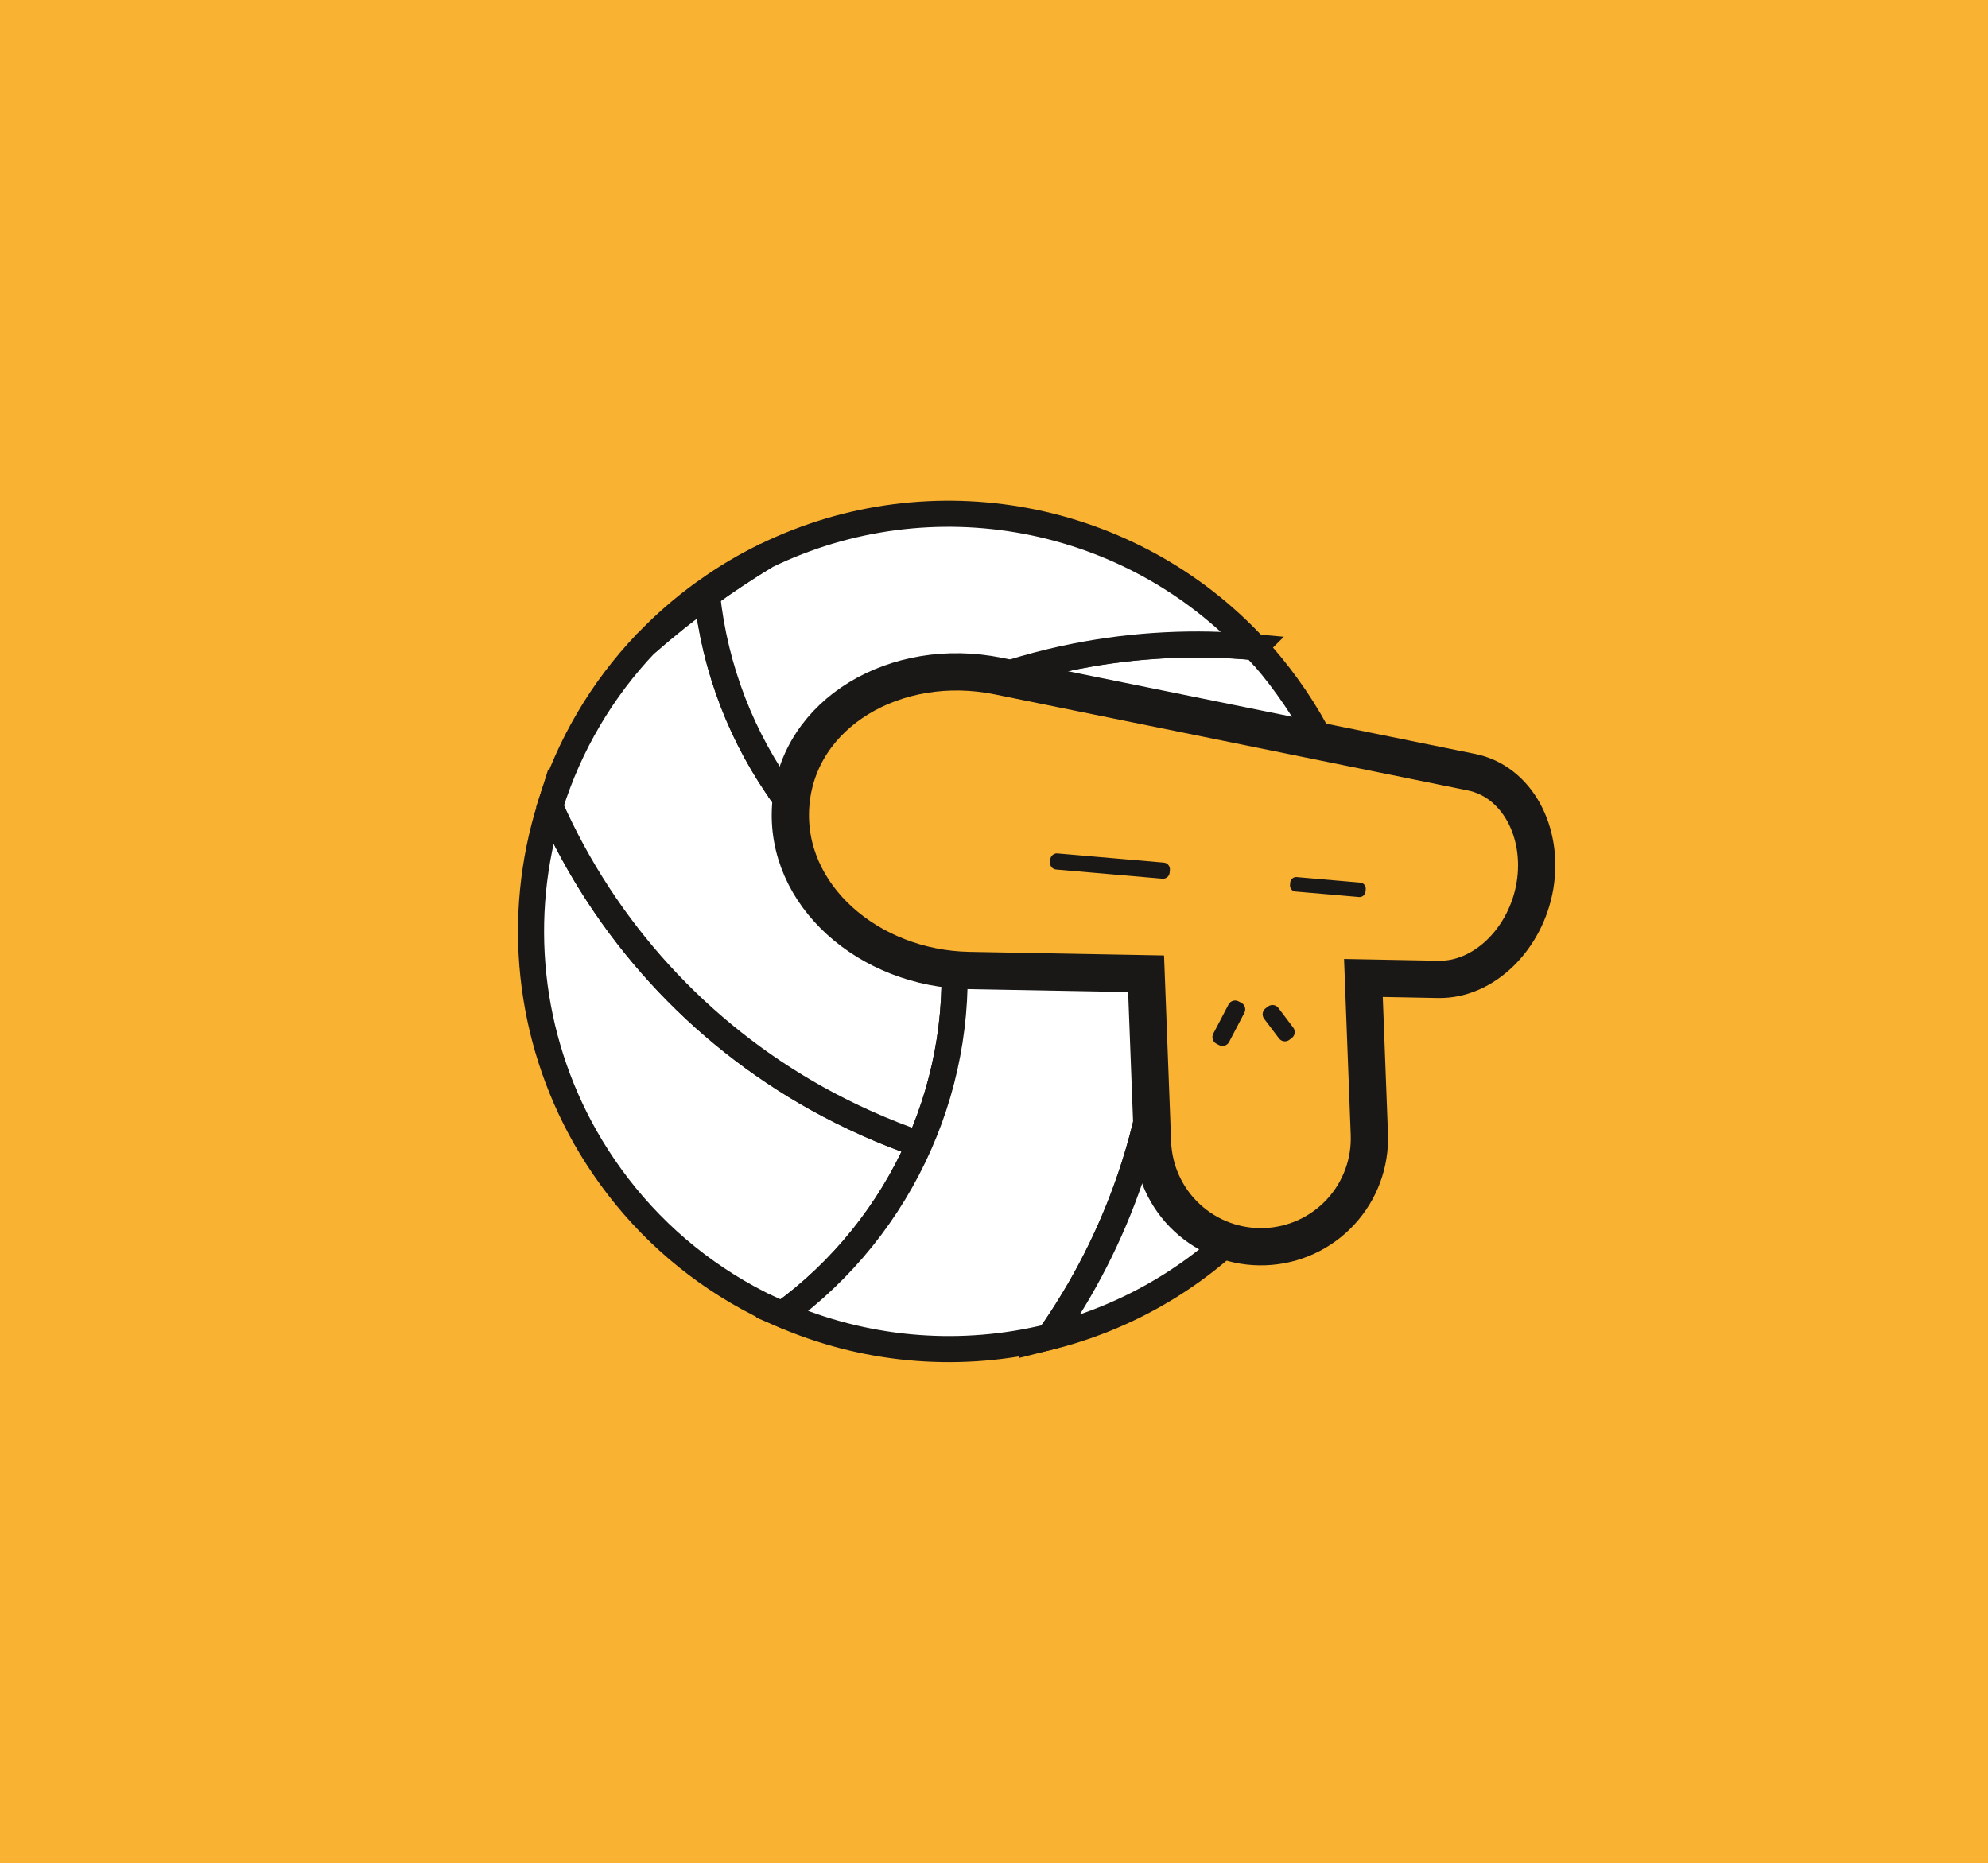
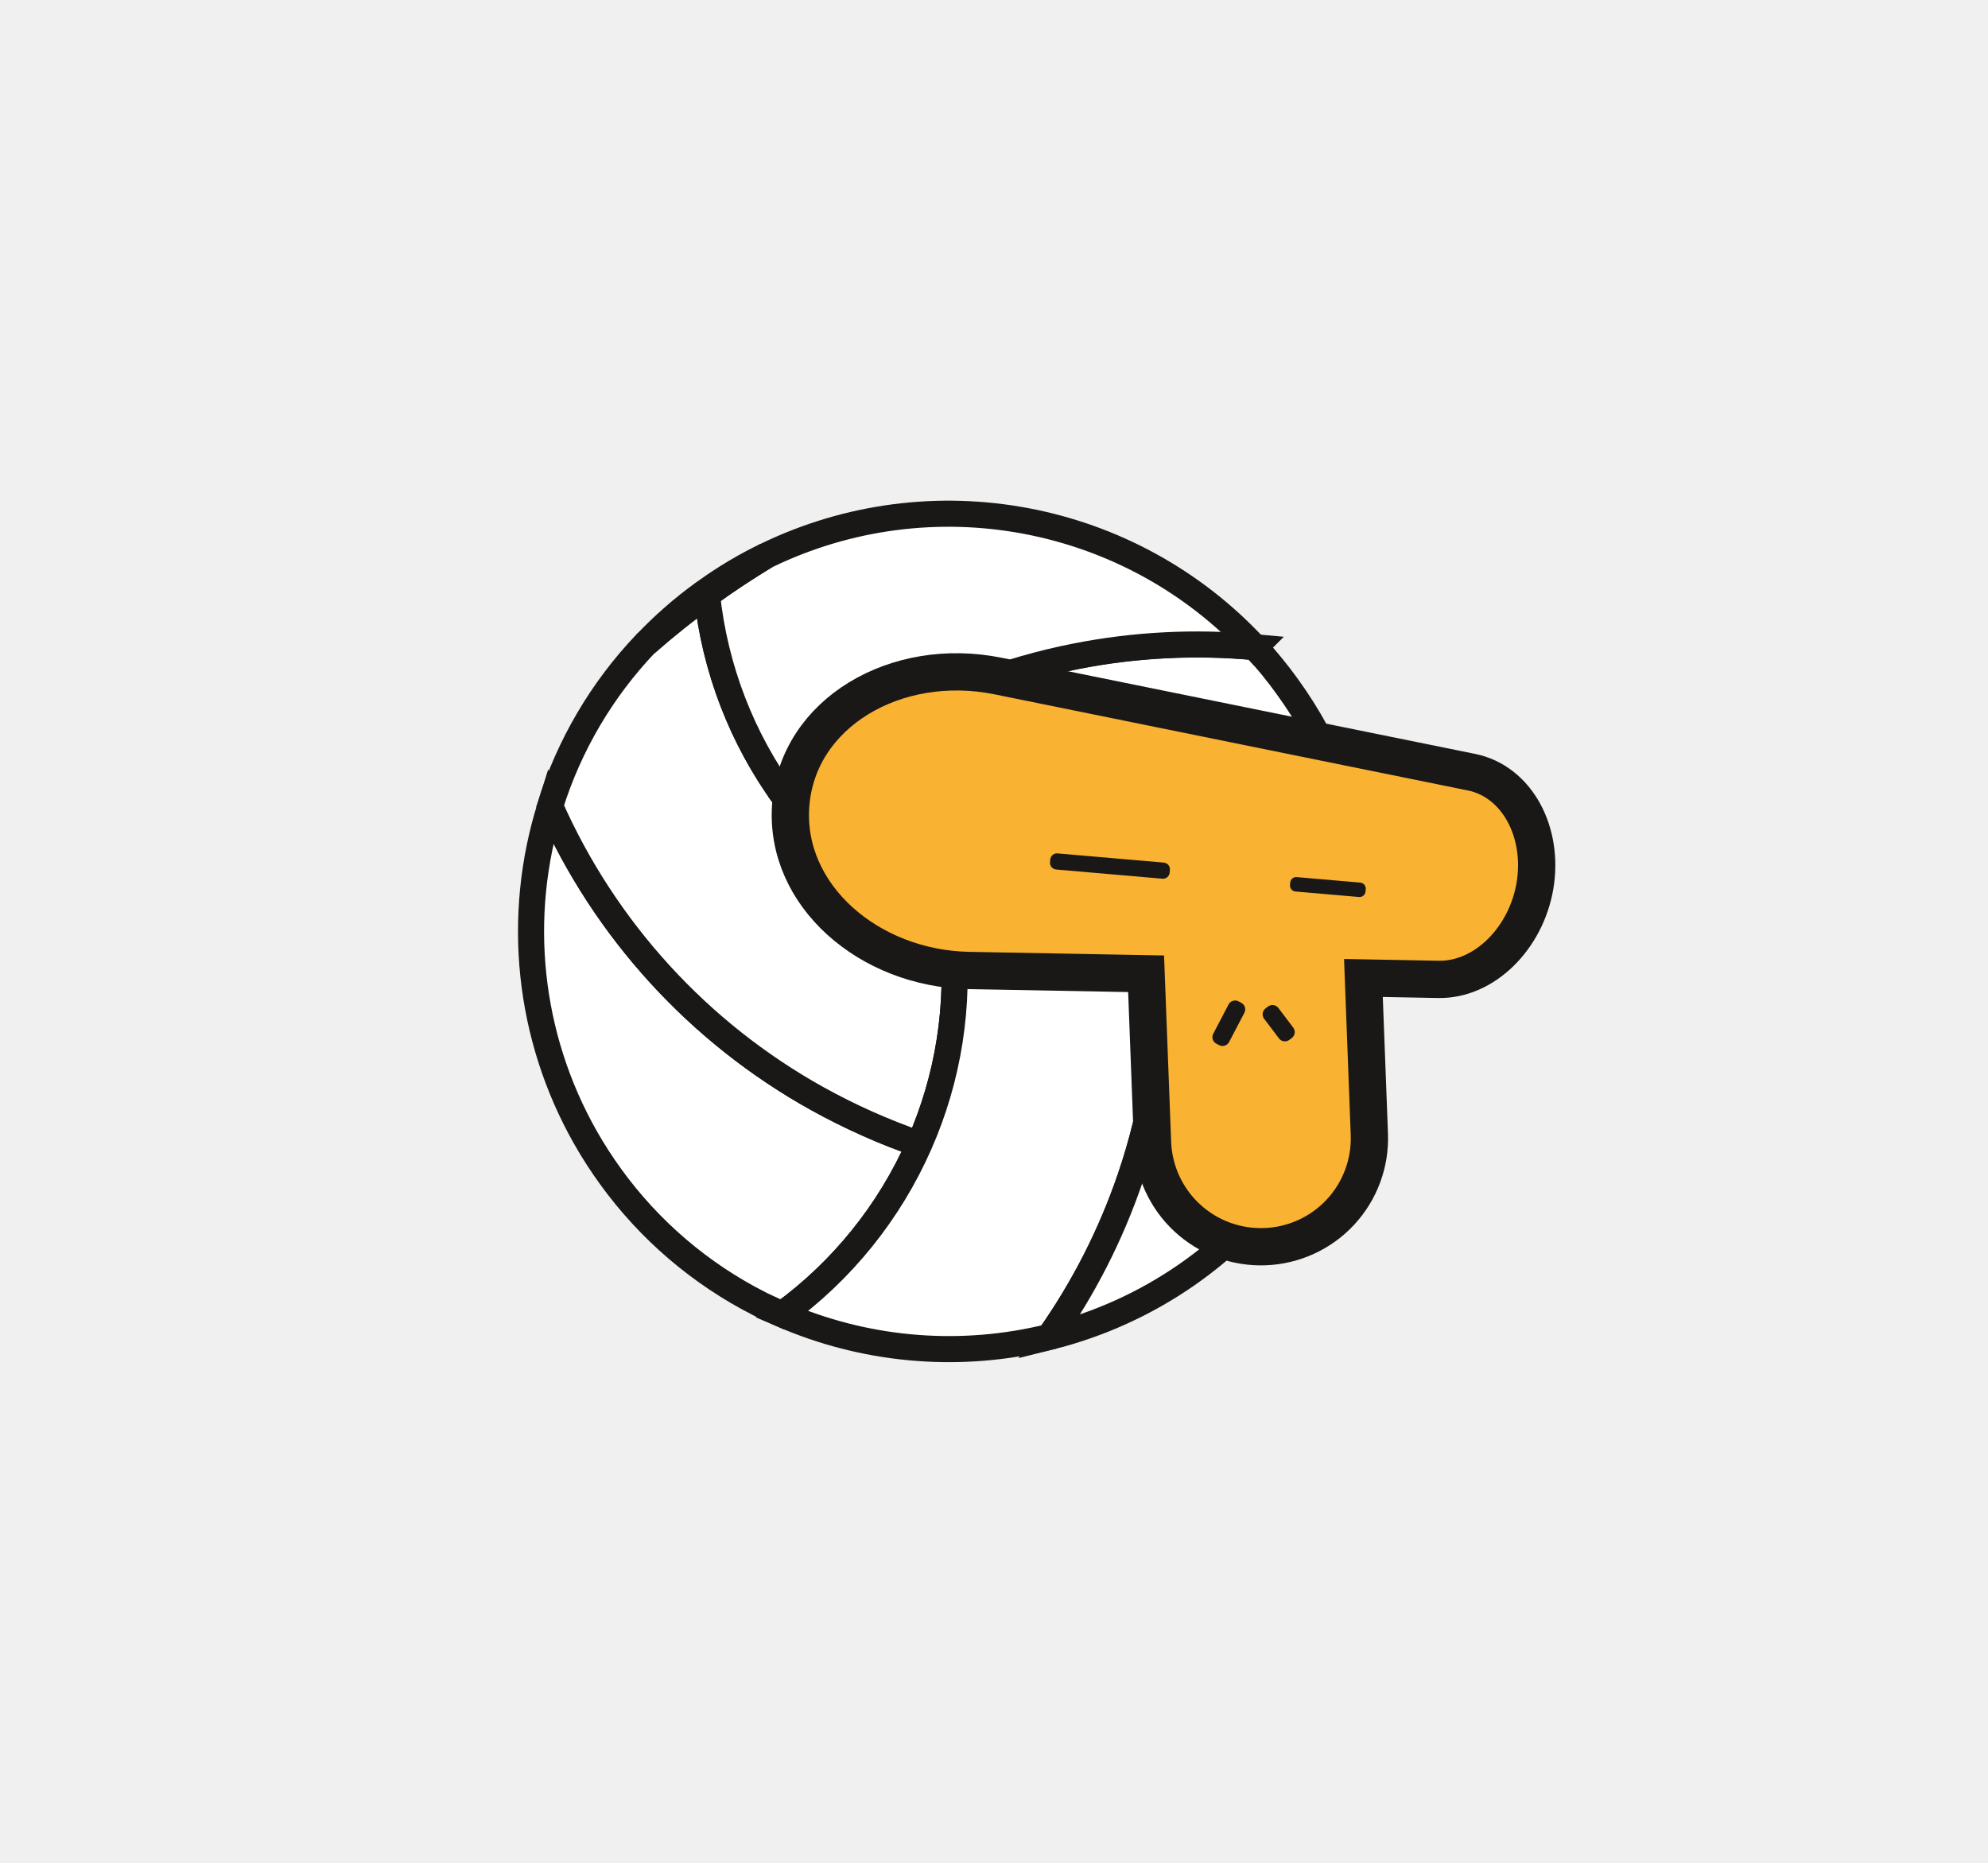
<svg xmlns="http://www.w3.org/2000/svg" viewBox="0 0 533.4 499.86">
-   <path d="m-20.8-29.84h582.57v553.37h-582.57z" fill="#fab232" />
  <g stroke="#1a1817" stroke-miterlimit="10">
    <path d="m246.67 307a112.55 112.55 0 0 1 -36.82 45.68s0 0 0 0c-1.85-.82-3.67-1.67-5.49-2.53l-.63-.32a111.55 111.55 0 0 1 -39.89-34.11 113.34 113.34 0 0 1 -6.76-10.5 112 112 0 0 1 -9.44-88.88 167.33 167.33 0 0 0 71.6 78.44q6.54 3.63 13.47 6.73c4.6 2.08 9.29 3.92 13.96 5.49z" fill="#fff" stroke-width="7" />
    <path d="m255.52 250.35a111.36 111.36 0 0 1 -8.85 56.65c-4.71-1.61-9.36-3.45-14-5.52s-9.11-4.31-13.47-6.73a167.33 167.33 0 0 1 -71.6-78.44 111.42 111.42 0 0 1 25.65-43.62c5.21-4.58 10.71-9 16.45-13.13a112 112 0 0 0 65.82 90.75z" fill="#fff" stroke-width="7" />
    <path d="m345.31 184.12a111.48 111.48 0 0 1 20.75 54.18 111.92 111.92 0 0 0 -110.54 12 111.68 111.68 0 0 1 -44.69-36q5.63-4.92 11.79-9.37t12.57-8.29a166.66 166.66 0 0 1 53.48-20.57 168.34 168.34 0 0 1 48.05-2.45 109.65 109.65 0 0 1 8.59 10.5z" fill="#fff" stroke-width="7" />
    <path d="m336.72 173.66a168.34 168.34 0 0 0 -48.05 2.45 166.66 166.66 0 0 0 -53.48 20.57q-6.41 3.81-12.57 8.29t-11.79 9.37a112.77 112.77 0 0 1 -21.13-54.74c5.17-3.75 10.46-7.24 15.82-10.48a112.14 112.14 0 0 1 131.17 24.57z" fill="#fff" stroke-width="7" />
    <path d="m205.55 149.09c-5.36 3.24-10.65 6.73-15.82 10.48-5.74 4.16-11.24 8.55-16.45 13.13a111.29 111.29 0 0 1 15.51-13.57c.28-.2.56-.41.85-.59a108.12 108.12 0 0 1 15.91-9.45z" fill="#fab232" stroke-width="7" />
    <path d="m309.06 229.64c.94 4.9 1.69 9.85 2.21 14.9s.83 10 .89 15a166.75 166.75 0 0 1 -8.92 56.6 168.67 168.67 0 0 1 -21.71 42.6 112.37 112.37 0 0 1 -69.79-5.23l-1.89-.81a112.55 112.55 0 0 0 36.82-45.7 111.36 111.36 0 0 0 8.85-56.69 111.71 111.71 0 0 1 53.54-20.67z" fill="#fff" stroke-width="7" />
    <path d="m366.06 238.3c.05.35.08.7.1 1.07a112.23 112.23 0 0 1 -84.63 119.39 168.67 168.67 0 0 0 21.71-42.6 166.75 166.75 0 0 0 8.92-56.6c-.06-5-.37-10-.89-15s-1.27-10-2.21-14.9a112.73 112.73 0 0 1 57 8.64z" fill="#fff" stroke-width="7" />
    <path d="m394.82 207.2-127-25.79c-27.38-5.56-53.82 9.88-55.66 34.64-1.81 24.19 21 43.86 47.81 44.36l47.54.88 1.72 45.23a29.09 29.09 0 0 0 30.18 28 29.08 29.08 0 0 0 28-30.18l-1.59-41.92 20.11.38c12.29.23 23.49-10.93 25.91-25.08 2.43-14.39-4.78-28.03-17.02-30.52z" fill="#fab232" stroke-width="10" />
  </g>
  <rect fill="#1a1817" height="4.34" rx="1.8" transform="matrix(.9962704 .08628637 -.08628637 .9962704 21.16 -24.83)" width="32.22" x="281.71" y="230.22" />
  <rect fill="#1a1817" height="3.88" rx="1.61" transform="matrix(.9962704 .08628637 -.08628637 .9962704 21.86 -29.85)" width="20.34" x="346.12" y="236.08" />
  <rect fill="#1a1817" height="4.8" rx="1.99" transform="matrix(.4634507 -.8861227 .8861227 .4634507 -66.4 439.48)" width="12.83" x="323.29" y="272.17" />
  <rect fill="#1a1817" height="4.8" rx="1.99" transform="matrix(-.6027903 -.7978997 .7978997 -.6027903 330.82 713.82)" width="10.59" x="337.8" y="272.17" />
</svg>
